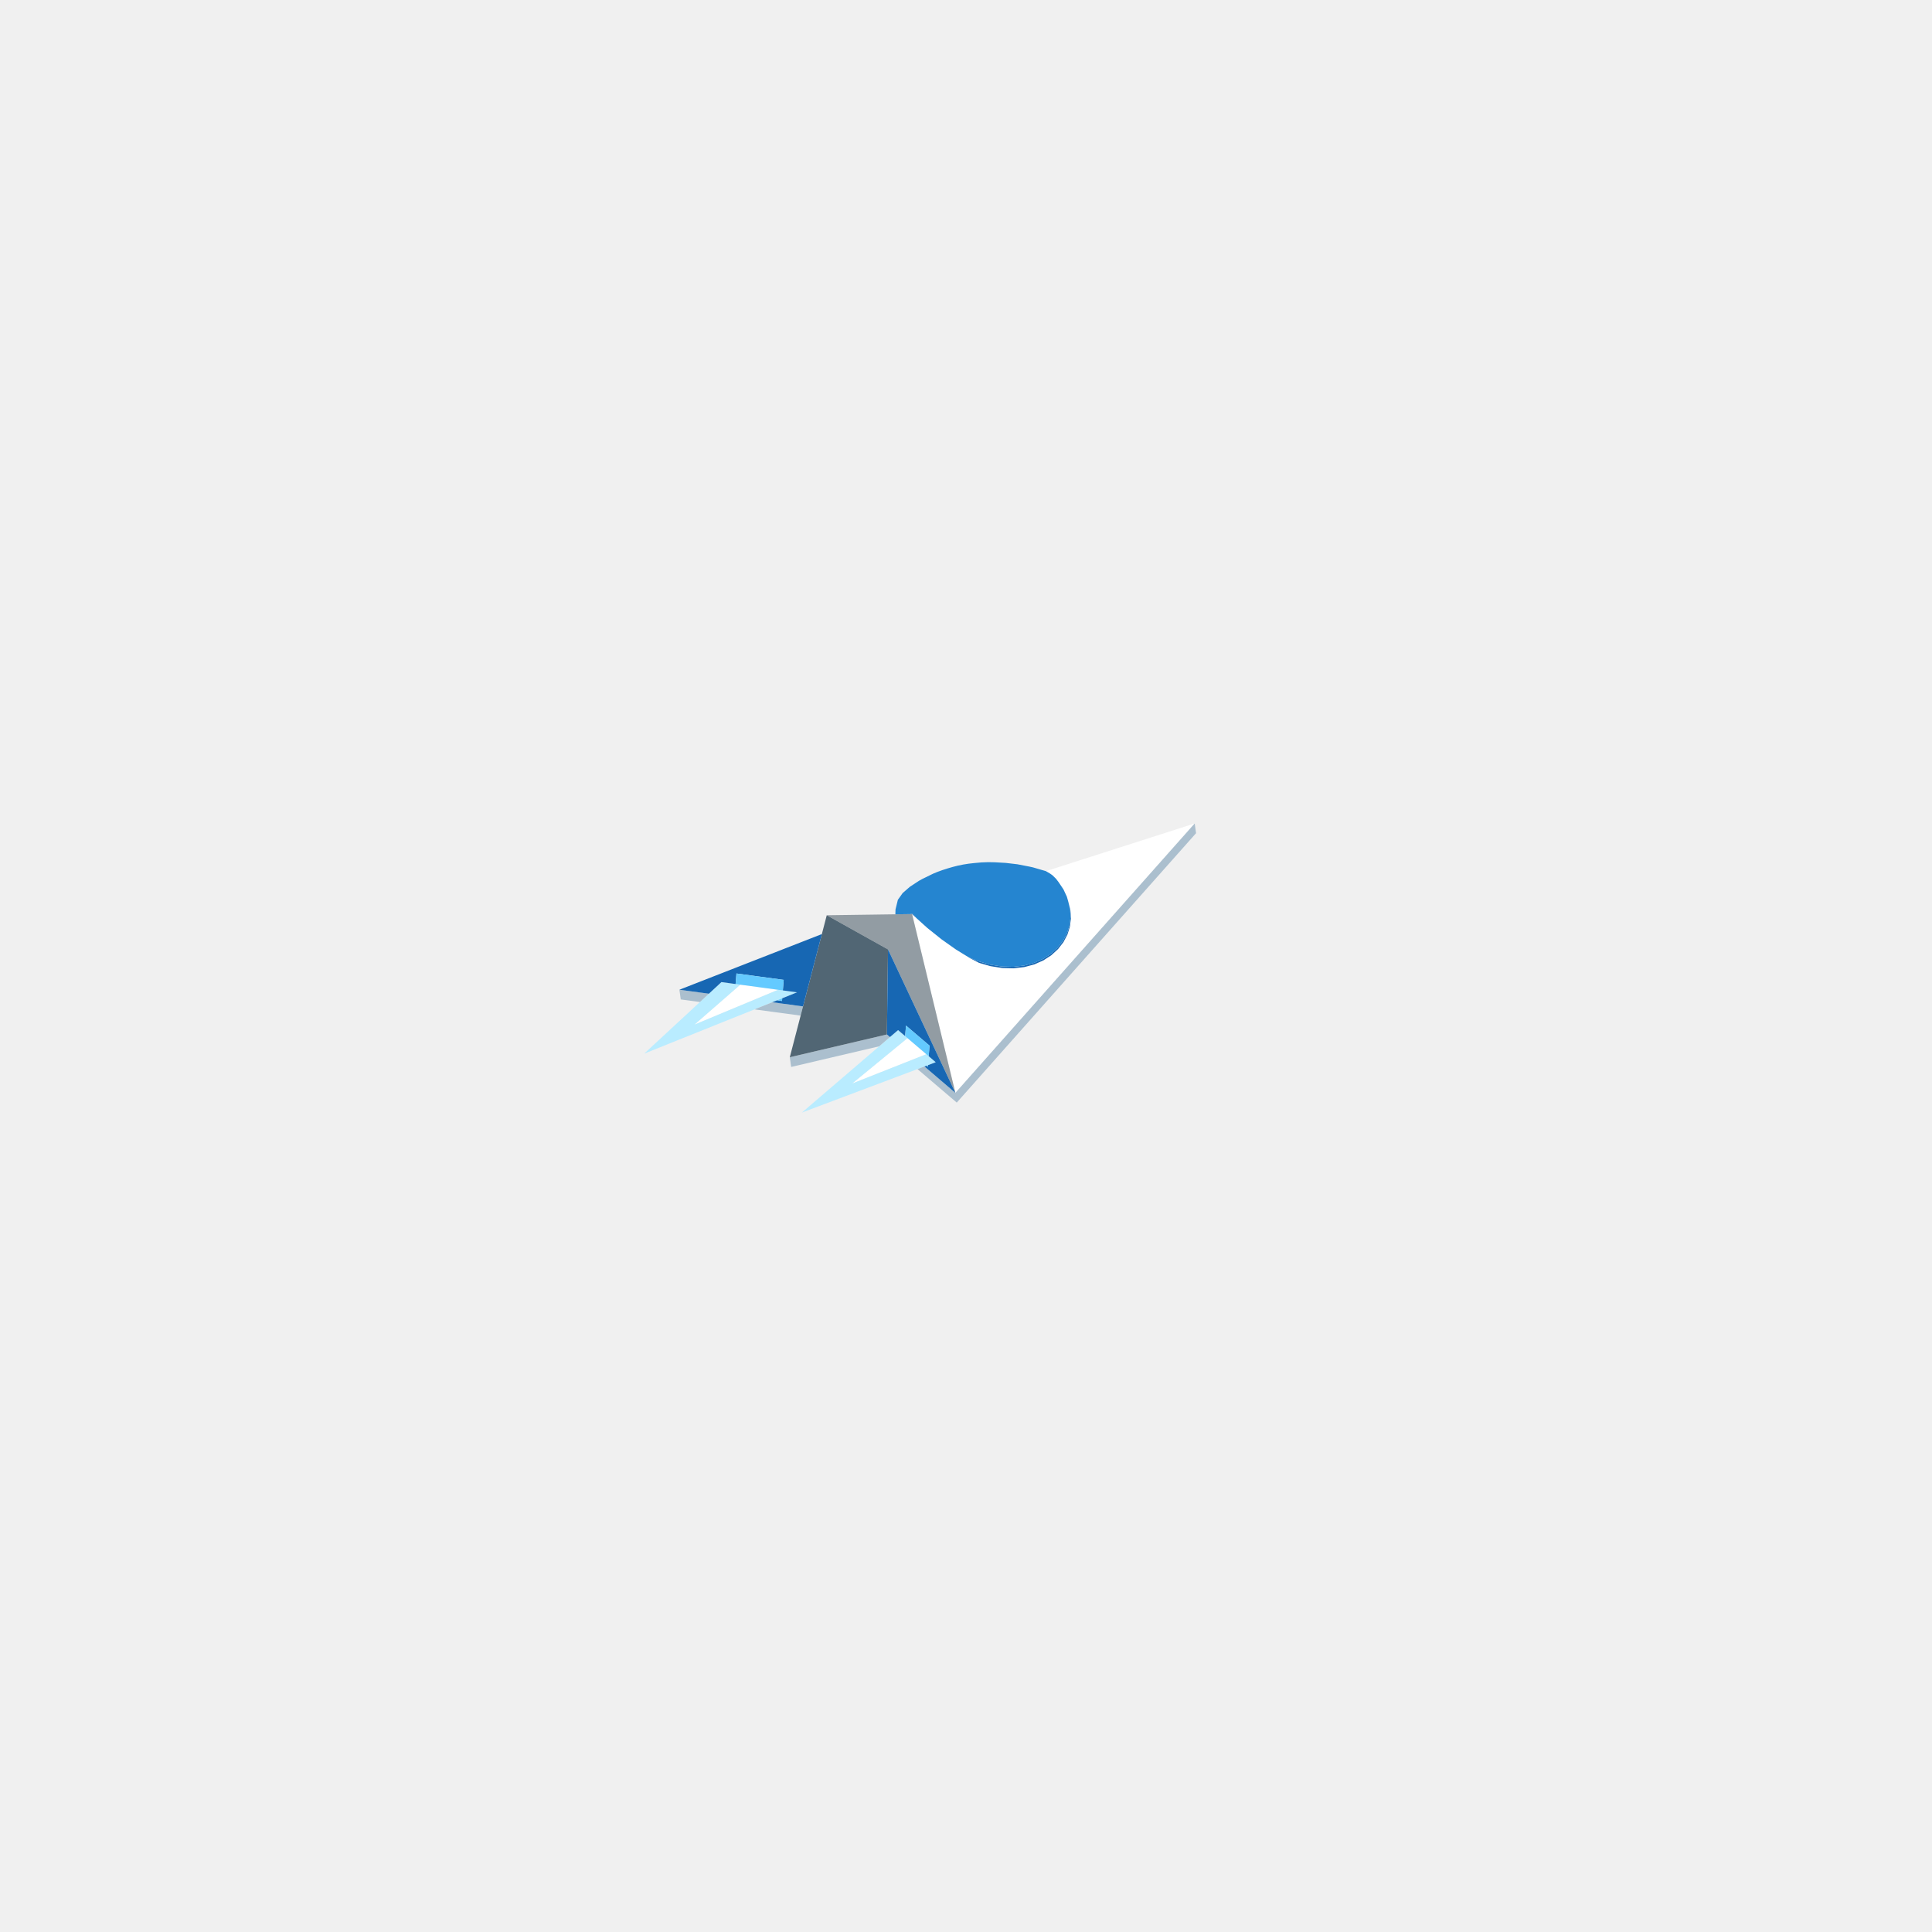
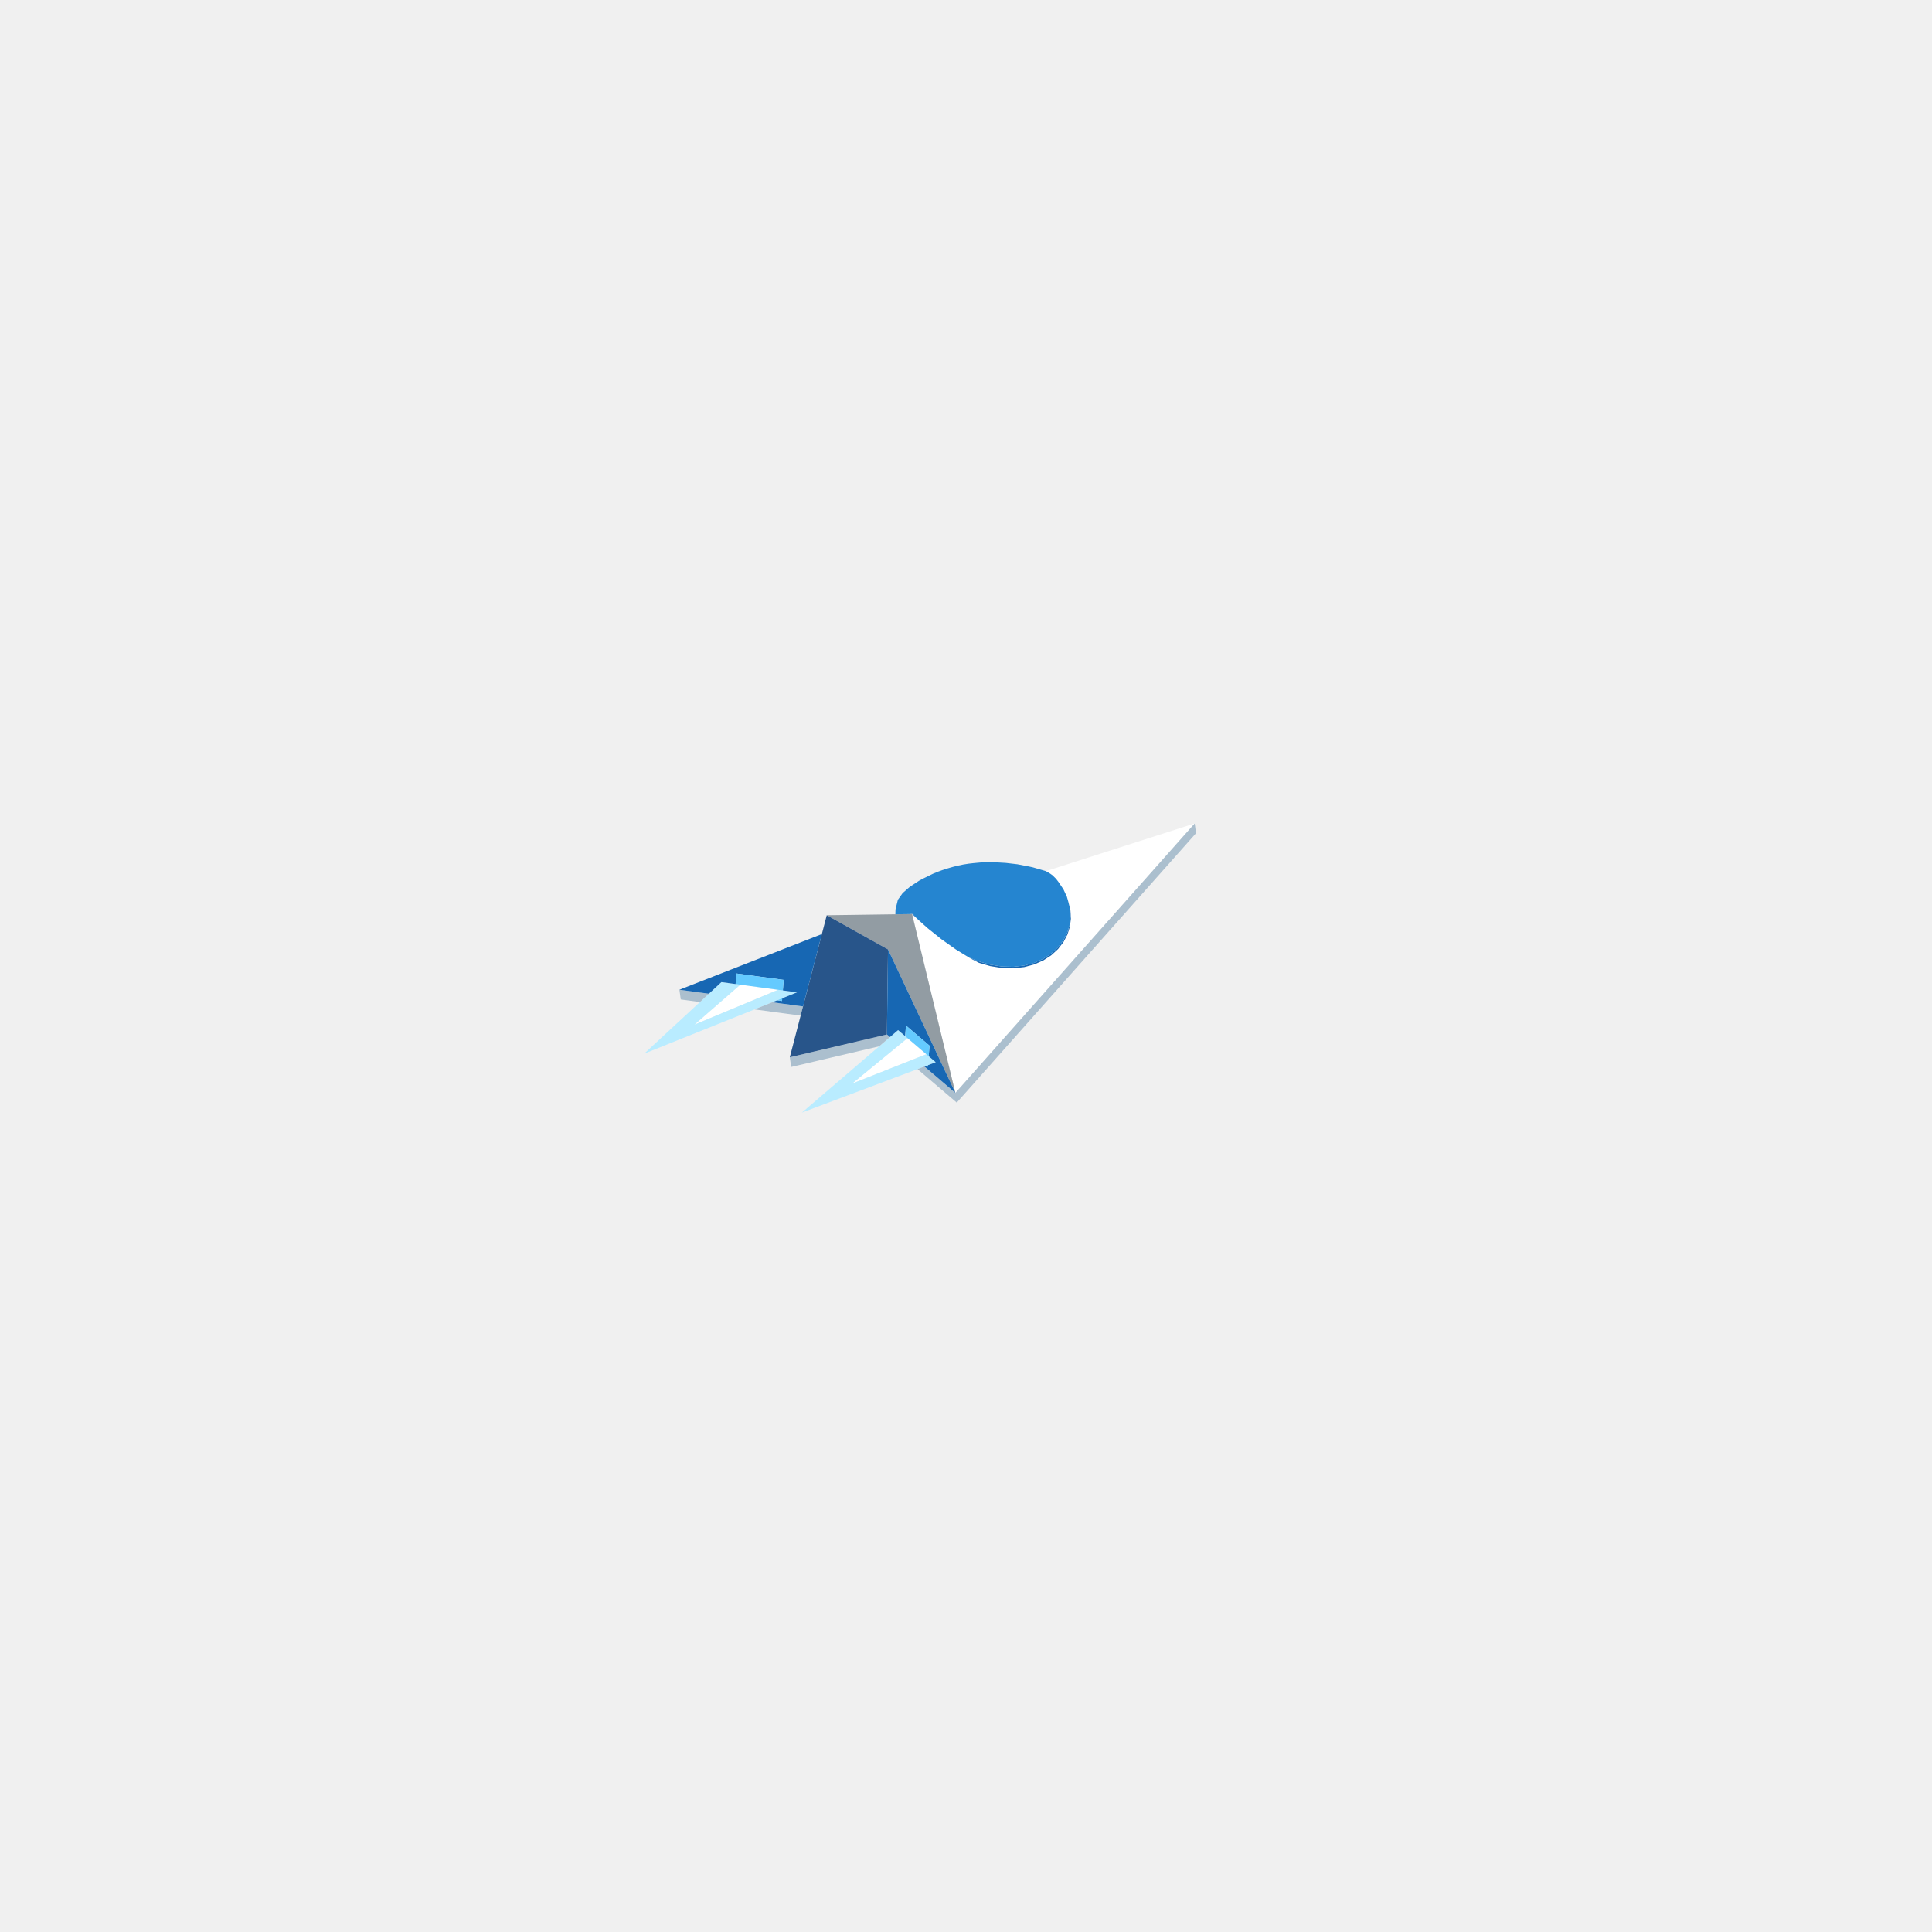
<svg xmlns="http://www.w3.org/2000/svg" width="256" height="256" viewBox="0 0 256 256">
  <path fill="#ffffff" d="M122.365,139.836L112.923,143.571L119.966,137.789L120.249,137.557L122.744,139.686ZM102.679,131.328L92.028,135.762L97.862,130.678L98.096,130.474L103.106,131.15ZM141.438,123.835L141.502,123.633L141.77,122.782L141.902,121.697L141.877,121.316L141.832,120.6L141.784,120.407L141.782,120.398L141.754,120.286L141.687,120.017L141.662,119.916L141.653,119.879L141.648,119.858L141.638,119.819L141.628,119.778L141.616,119.73L141.594,119.643L141.561,119.509L141.532,119.408L141.52,119.366L141.511,119.334L141.491,119.264L141.491,119.263L141.454,119.134L141.388,118.904L141.365,118.822L141.35,118.789L141.344,118.777L141.342,118.773L141.338,118.763L141.248,118.569L141.228,118.528L141.197,118.461L141.054,118.151L141.036,118.114L141.019,118.077L141.012,118.061L140.98,117.993L140.958,117.946L140.948,117.924L140.924,117.873L140.914,117.852L140.868,117.782L140.86,117.77L140.802,117.684L140.798,117.679L140.698,117.53L140.669,117.487L140.64,117.443L140.586,117.364L140.572,117.343L140.565,117.332L140.537,117.29L140.531,117.282L140.524,117.272L140.498,117.232L140.391,117.073L140.363,117.031L140.357,117.023L140.274,116.899L140.268,116.891L140.265,116.887L140.187,116.784L140.181,116.776L140.16,116.748L140.159,116.748L140.159,116.747L140.037,116.587L140.009,116.549L139.934,116.45L139.894,116.41L139.807,116.326L139.736,116.255L139.723,116.243L139.694,116.214L139.687,116.207L139.597,116.12L139.542,116.065L139.523,116.047L139.454,115.979L139.419,115.954L139.396,115.938L139.343,115.9L139.323,115.885L139.313,115.878L139.24,115.826L139.167,115.774L139.093,115.73L139.054,115.707L139.039,115.698L139.001,115.675L138.894,115.611L138.885,115.606L138.789,115.549L138.699,115.495L138.673,115.48L138.594,115.433L138.617,115.425L138.659,115.412L138.705,115.397L138.73,115.389L138.746,115.384L138.755,115.381L138.793,115.369L138.795,115.368L138.878,115.342L138.923,115.327L138.969,115.312L139.004,115.301L139.053,115.286L139.071,115.28L139.096,115.272L139.099,115.271L139.139,115.258L139.141,115.257L139.165,115.25L139.206,115.237L139.327,115.198L139.389,115.178L139.54,115.129L139.593,115.112L139.638,115.098L139.73,115.069L139.757,115.06L139.781,115.052L140.093,114.952L140.126,114.942L140.348,114.871L140.369,114.864L141.496,114.502L142.536,114.169L142.569,114.158L143.893,113.734L145.829,113.113L148.97,112.106L154.846,110.223L156.334,109.746L156.872,109.573L157.064,109.511L157.101,109.5L158.225,109.139L158.304,109.114L158.017,109.437L157.923,109.542L157.681,109.815L156.764,110.847L156.576,111.059L155.921,111.796L155.09,112.732L154.971,112.866L154.164,113.774L153.584,114.427L153.476,114.549L152.395,115.766L152.37,115.794L151.548,116.72L151.524,116.746L151.29,117.01L150.717,117.655L150.318,118.104L150.152,118.291L150.071,118.382L150.067,118.387L150.014,118.447L149.787,118.702L149.762,118.73L149.666,118.839L149.462,119.068L149.341,119.204L149.204,119.359L149.169,119.398L148.992,119.598L148.818,119.793L148.78,119.837L148.756,119.864L148.69,119.937L148.621,120.014L148.491,120.161L148.358,120.311L148.345,120.326L148.335,120.337L147.948,120.772L147.812,120.926L147.811,120.927L147.766,120.977L147.731,121.017L147.633,121.127L147.629,121.132L147.537,121.236L147.523,121.252L147.503,121.274L147.501,121.276L147.491,121.287L147.321,121.479L147.29,121.513L147.279,121.526L147.26,121.548L147.089,121.739L146.779,122.089L146.748,122.124L146.727,122.148L146.68,122.2L146.667,122.215L146.66,122.223L146.639,122.247L146.63,122.256L146.614,122.274L146.61,122.279L146.584,122.308L146.545,122.352L146.454,122.455L146.42,122.493L146.268,122.664L146.223,122.715L146.208,122.731L145.965,123.006L145.93,123.044L145.899,123.079L145.883,123.097L145.869,123.113L145.81,123.18L145.74,123.258L145.709,123.293L145.694,123.31L145.684,123.322L145.675,123.331L145.673,123.332L145.674,123.332L145.634,123.377L145.613,123.401L145.529,123.496L145.506,123.522L145.388,123.655L145.201,123.866L145.195,123.872L145.171,123.9L145.146,123.927L145.118,123.959L145.102,123.977L145.097,123.982L145.091,123.989L145.062,124.022L145.052,124.034L145.022,124.067L145.008,124.082L145.002,124.09L144.979,124.115L144.934,124.166L144.804,124.312L144.802,124.314L144.786,124.333L144.686,124.445L144.675,124.458L144.649,124.486L144.614,124.527L144.585,124.558L144.517,124.635L144.446,124.715L144.334,124.841L144.254,124.931L144.246,124.94L144.22,124.97L144.206,124.986L144.196,124.996L144.162,125.035L144.136,125.064L144.128,125.073L144.122,125.081L144.082,125.125L144.034,125.179L144.029,125.184L144.012,125.203L143.969,125.252L143.938,125.288L143.924,125.303L143.808,125.434L143.779,125.466L143.708,125.546L143.534,125.742L143.518,125.76L143.497,125.784L143.461,125.824L143.401,125.892L143.388,125.906L143.308,125.996L143.298,126.008L143.289,126.018L143.254,126.057L143.233,126.081L143.229,126.086L143.2,126.118L143.179,126.141L143.134,126.192L143.069,126.266L143.066,126.269L142.975,126.371L142.916,126.438L142.913,126.441L142.911,126.444L142.893,126.463L142.874,126.485L142.837,126.527L142.776,126.596L142.718,126.66L142.689,126.693L142.687,126.696L142.614,126.777L142.593,126.801L142.586,126.81L142.492,126.916L142.468,126.942L142.43,126.985L142.429,126.985L142.429,126.986L142.354,127.071L142.312,127.118L142.262,127.175L142.26,127.176L142.251,127.186L142.246,127.192L142.231,127.209L142.106,127.349L142.088,127.37L142.061,127.401L141.999,127.47L141.995,127.474L141.987,127.484L141.962,127.511L141.935,127.542L141.87,127.615L141.812,127.68L141.808,127.685L141.739,127.763L141.689,127.82L141.608,127.91L141.606,127.913L141.47,128.065L141.462,128.075L141.456,128.082L141.441,128.098L141.27,128.291L141.253,128.31L141.244,128.32L141.138,128.44L141.073,128.513L141.024,128.568L141.024,128.568L141.024,128.568L140.886,128.723L140.849,128.765L140.821,128.796L140.769,128.855L140.739,128.889L140.567,129.082L140.549,129.102L140.549,129.102L140.329,129.351L140.287,129.397L140.107,129.6L140.038,129.678L139.967,129.758L139.956,129.77L139.676,130.085L139.634,130.132L139.588,130.185L139.584,130.189L139.398,130.399L139.387,130.411L139.356,130.446L139.294,130.516L139.293,130.517L139.218,130.601L139.121,130.71L138.969,130.882L138.913,130.945L138.813,131.057L138.79,131.083L138.591,131.307L138.576,131.324L138.421,131.499L138.41,131.511L138.317,131.615L138.305,131.629L138.248,131.693L138.158,131.795L138.141,131.814L138.081,131.881L138.07,131.894L138,131.972L137.975,132.001L137.763,132.239L137.541,132.489L137.528,132.504L137.511,132.523L137.283,132.78L137.144,132.936L136.99,133.109L136.917,133.192L136.769,133.358L136.717,133.417L136.716,133.418L136.688,133.45L136.449,133.718L136.443,133.725L136.104,134.107L136.082,134.132L136.04,134.179L135.877,134.362L135.758,134.496L135.68,134.584L135.578,134.7L135.577,134.701L135.547,134.734L135.37,134.934L135.357,134.947L134.999,135.351L134.787,135.589L134.531,135.878L134.504,135.908L134.265,136.177L134.147,136.311L134.007,136.468L133.201,137.376L132.884,137.732L132.842,137.78L132.805,137.821L132.791,137.837L132.771,137.859L132.738,137.897L132.686,137.955L132.654,137.991L132.642,138.005L132.364,138.317L131.925,138.812L131.84,138.907L131.664,139.106L131.078,139.765L130.87,139.999L130.248,140.7L129.8,141.204L129.503,141.538L129.464,141.583L129.036,142.064L129.008,142.096L128.695,142.449L128.636,142.514L128.475,142.696L128.226,142.976L127.884,143.361L127.4,143.906L126.756,144.631L126.595,144.812L126.497,144.405L126.471,144.3L126.451,144.215L125.271,139.345L124.312,135.388L123.529,132.157L122.892,129.526L122.376,127.396L122.195,126.647L121.962,125.687L121.721,124.694L121.711,124.649L121.633,124.329L121.534,123.918L121.375,123.263L121.367,123.229L121.221,122.626L121.216,122.606L121.207,122.569L121.176,122.441L121.11,122.171L121.089,122.081L121.026,121.825L120.984,121.649L120.926,121.41L120.922,121.392L120.892,121.271L120.892,121.269L120.86,121.139L120.856,121.12L120.935,121.187L121.135,121.386L121.199,121.444L121.293,121.528L121.468,121.686L121.533,121.745L121.672,121.87L121.771,121.959L122.059,122.219L122.192,122.338L122.353,122.484L122.644,122.745L122.802,122.888L122.896,122.972L122.956,123.02L123.107,123.141L123.201,123.216L123.388,123.366L123.967,123.83L124.13,123.96L124.258,124.062L124.372,124.154L124.513,124.266L124.759,124.463L124.781,124.479L124.839,124.52L125.55,125.023L125.766,125.175L125.876,125.253L126.049,125.375L126.051,125.377L126.351,125.588L126.673,125.816L127.396,126.26L127.829,126.526L127.96,126.606L128.591,126.994L128.605,127.001L129.555,127.492L129.602,127.516L129.734,127.585L129.786,127.6L129.788,127.601L129.791,127.601L131.199,128.008L131.22,128.014L131.356,128.036L132.69,128.249L132.692,128.25L132.791,128.266L134.093,128.3L134.111,128.301L134.305,128.306L135.736,128.141L137.06,127.785L138.258,127.253L139.309,126.568L140.198,125.753L140.911,124.834Z" />
  <path fill="#b9ecff" d="M123.607,140.895L106.255,147.422L108.879,145.172L118.725,136.73L119.001,136.493L120.249,137.557L119.966,137.789L112.923,143.571L122.365,139.836L122.744,139.686L123.299,140.159L123.992,140.75ZM103.56,132.311L85.359,139.612L87.466,137.661L95.369,130.341L95.591,130.135L98.096,130.474L97.862,130.678L92.028,135.762L102.679,131.328L103.106,131.15L105.612,131.488L105.172,131.665Z" />
  <path fill="#abbfce" d="M117.608,137.688L116.496,138.641L104.832,141.376L104.652,140.09L117.522,137.072L117.925,137.416ZM92.744,132.773L90.205,132.43L90.024,131.144L93.933,131.672L92.923,132.607ZM106.088,134.575L99.975,133.749L101.441,133.161L102.328,132.805L106.405,133.356L106.372,133.482ZM126.776,146.098L121.573,141.66L122.02,141.492L122.494,141.313L126.595,144.812L158.304,109.114L158.484,110.4Z" />
  <path fill="#929ca3" d="M114.125,123.828L109.55,121.275L112.584,121.234L113.64,121.219L113.847,121.216L113.896,121.216L114.31,121.21L115.769,121.19L116.739,121.176L118.402,121.153L118.52,121.152L118.603,121.151L119.32,121.141L119.371,121.14L119.53,121.138L119.562,121.137L119.6,121.137L120.044,121.131L120.262,121.128L120.266,121.128L120.651,121.122L120.691,121.122L120.843,121.12L120.856,121.12L120.86,121.139L120.922,121.392L121.026,121.825L121.176,122.441L121.375,123.263L121.633,124.329L121.962,125.687L122.376,127.396L122.892,129.526L123.529,132.157L124.312,135.388L125.125,138.744L125.271,139.345L126.451,144.215L126.595,144.812L126.352,144.293L124.229,139.775L123.961,139.204L122.37,135.816L122.292,135.652L120.525,131.888L118.917,128.466L117.666,125.803L115.233,124.446Z" />
-   <path fill="#516674" d="M104.652,140.09L109.55,121.275L114.125,123.828L115.233,124.446L117.666,125.803L117.647,127.335L117.522,137.072Z" />
+   <path fill="#28558a" d="M104.652,140.09L109.55,121.275L114.125,123.828L115.233,124.446L117.666,125.803L117.647,127.335L117.522,137.072Z" />
  <path fill="#1767b3" d="M90.024,131.144L90.686,130.885L92.925,130.011L97.649,128.166L97.768,128.119L103.259,125.975L104.184,125.613L107.791,124.205L108.9,123.772L107.946,127.434L107.576,128.855L107.45,129.342L107.203,130.291L107.04,130.916L106.405,133.356L103.593,132.976L102.328,132.805L102.978,132.545L103.621,132.632L103.649,132.276L105.612,131.488L103.733,131.235L103.761,130.878L103.845,129.838L99.499,129.251L97.582,128.992L97.47,130.389L95.591,130.135L95.369,130.341L94.261,131.368L93.933,131.672ZM121.021,121.18L121.294,121.489L121.468,121.686L121.199,121.444L121.192,121.437L121.135,121.386L120.935,121.187L120.856,121.12L120.843,121.12L120.691,121.122L120.679,121.122L120.737,121.074L120.806,121.072L120.843,121.069L120.843,121.07L120.844,121.07L120.843,121.069L120.843,121.069L120.868,121.063L120.904,121.077L120.942,121.091L120.942,121.091L120.947,121.108L120.964,121.131ZM138.584,115.436L138.568,115.425L138.441,115.388L138.594,115.433L138.673,115.48L138.605,115.45ZM141.783,120.419L141.575,119.58L141.511,119.334L141.561,119.509L141.832,120.6L141.902,121.697L141.77,122.782L141.502,123.633L141.438,123.835L140.911,124.834L140.198,125.753L139.309,126.568L138.258,127.253L137.06,127.785L135.736,128.141L134.305,128.306L132.791,128.266L131.22,128.014L129.791,127.601L129.786,127.6L129.734,127.585L129.689,127.561L129.612,127.522L129.574,127.502L129.563,127.496L128.98,127.195L128.806,127.105L128.591,126.994L128.345,126.843L128.808,127.035L129.324,127.25L129.591,127.358L130.913,127.74L131.192,127.819L131.47,127.862L132.761,128.069L133.027,128.075L134.273,128.108L134.522,128.079L135.701,127.943L135.931,127.881L137.024,127.587L138.012,127.148L138.219,127.056L139.085,126.492L139.269,126.372L139.999,125.703L140.156,125.558L140.739,124.807L140.868,124.641L140.996,124.399L141.296,123.829L141.393,123.644L141.661,122.795L141.724,122.594L141.829,121.727L141.854,121.512L141.799,120.649ZM117.666,125.803L118.917,128.466L120.525,131.888L121.629,134.24L122.292,135.652L122.37,135.816L123.961,139.204L124.229,139.775L124.583,140.528L126.352,144.293L126.595,144.812L126.162,144.443L122.918,141.675L122.494,141.313L122.777,141.207L122.944,141.349L122.961,141.138L123.992,140.75L123.299,140.159L123.056,139.952L123.088,139.55L123.168,138.555L121.141,136.825L120.101,135.938L120.049,135.894L120.045,135.945L119.937,137.291L119.001,136.493L118.725,136.73L118.129,137.241L117.925,137.416L117.522,137.072L117.526,136.727L117.532,136.274L117.539,135.719L117.592,131.626L117.637,128.125L117.647,127.335Z" />
  <path fill="#64caff" d="M103.649,132.276L103.621,132.632L102.978,132.545ZM103.761,130.878L103.733,131.235L103.106,131.15L100.601,130.812L98.096,130.474L97.47,130.389L97.582,128.992L99.499,129.251L103.845,129.838ZM119.937,137.291L120.049,135.894L121.141,136.825L123.168,138.555L123.088,139.55L123.056,139.952L122.744,139.686L121.497,138.621L120.249,137.557ZM122.961,141.138L122.944,141.349L122.777,141.207Z" />
  <path fill="#2585d0" d="M121.294,121.489L121.021,121.18L120.964,121.131L120.947,121.108L120.942,121.091L120.942,121.091L120.931,121.087L120.904,121.077L120.868,121.063L120.843,121.069L120.806,121.072L120.737,121.074L120.679,121.122L120.651,121.122L120.266,121.128L120.262,121.128L120.044,121.131L119.755,121.135L119.6,121.137L119.562,121.137L119.53,121.138L119.371,121.14L119.32,121.141L119.201,121.142L118.953,121.146L118.874,121.147L118.708,121.149L118.668,121.15L118.641,121.15L118.659,120.507L118.699,120.344L118.719,120.26L118.731,120.215L118.739,120.181L118.974,119.224L119.512,118.469L119.604,118.339L120.107,117.901L120.239,117.785L120.379,117.663L120.562,117.503L120.946,117.251L121.132,117.13L121.321,117.006L121.522,116.874L121.774,116.708L122.166,116.492L122.212,116.467L122.411,116.37L122.441,116.355L122.662,116.247L122.921,116.12L123.188,115.99L123.336,115.918L123.46,115.857L123.63,115.774L123.63,115.774L123.636,115.771L124.213,115.532L124.225,115.527L124.669,115.366L124.878,115.29L124.887,115.287L124.886,115.287L125.441,115.111L125.619,115.054L125.808,114.999L126.247,114.873L126.91,114.704L127.617,114.559L128.355,114.442L129.097,114.359L129.111,114.358L130.022,114.276L130.94,114.241L131.833,114.258L133.259,114.339L134.807,114.521L136.376,114.823L136.868,114.931L138.441,115.388L138.568,115.425L138.584,115.436L138.605,115.45L138.673,115.48L139.167,115.774L139.454,115.979L139.934,116.45L140.274,116.899L140.914,117.852L141.365,118.822L141.511,119.334L141.575,119.58L141.783,120.419L141.799,120.649L141.854,121.512L141.829,121.727L141.724,122.594L141.661,122.795L141.393,123.644L141.296,123.829L140.996,124.399L140.868,124.641L140.739,124.807L140.156,125.558L139.999,125.703L139.269,126.372L139.085,126.492L138.219,127.056L138.012,127.148L137.024,127.587L135.931,127.881L135.701,127.943L134.522,128.079L134.273,128.108L133.027,128.075L132.761,128.069L131.47,127.862L131.192,127.819L130.913,127.74L129.591,127.358L129.582,127.355L129.324,127.25L128.808,127.035L128.345,126.843L127.976,126.616L127.96,126.606L127.84,126.533L127.642,126.411L127.587,126.377L127.42,126.275L126.673,125.816L126.377,125.607L126.351,125.588L126.051,125.377L125.876,125.253L125.766,125.175L125.366,124.892L125.222,124.79L124.839,124.52L124.781,124.479L124.759,124.463L124.513,124.266L124.372,124.154L123.388,123.366L123.106,123.141L123.049,123.095L122.896,122.972L122.353,122.484L122.192,122.338L122.059,122.219L121.771,121.959L121.533,121.745L121.468,121.686Z" />
</svg>
